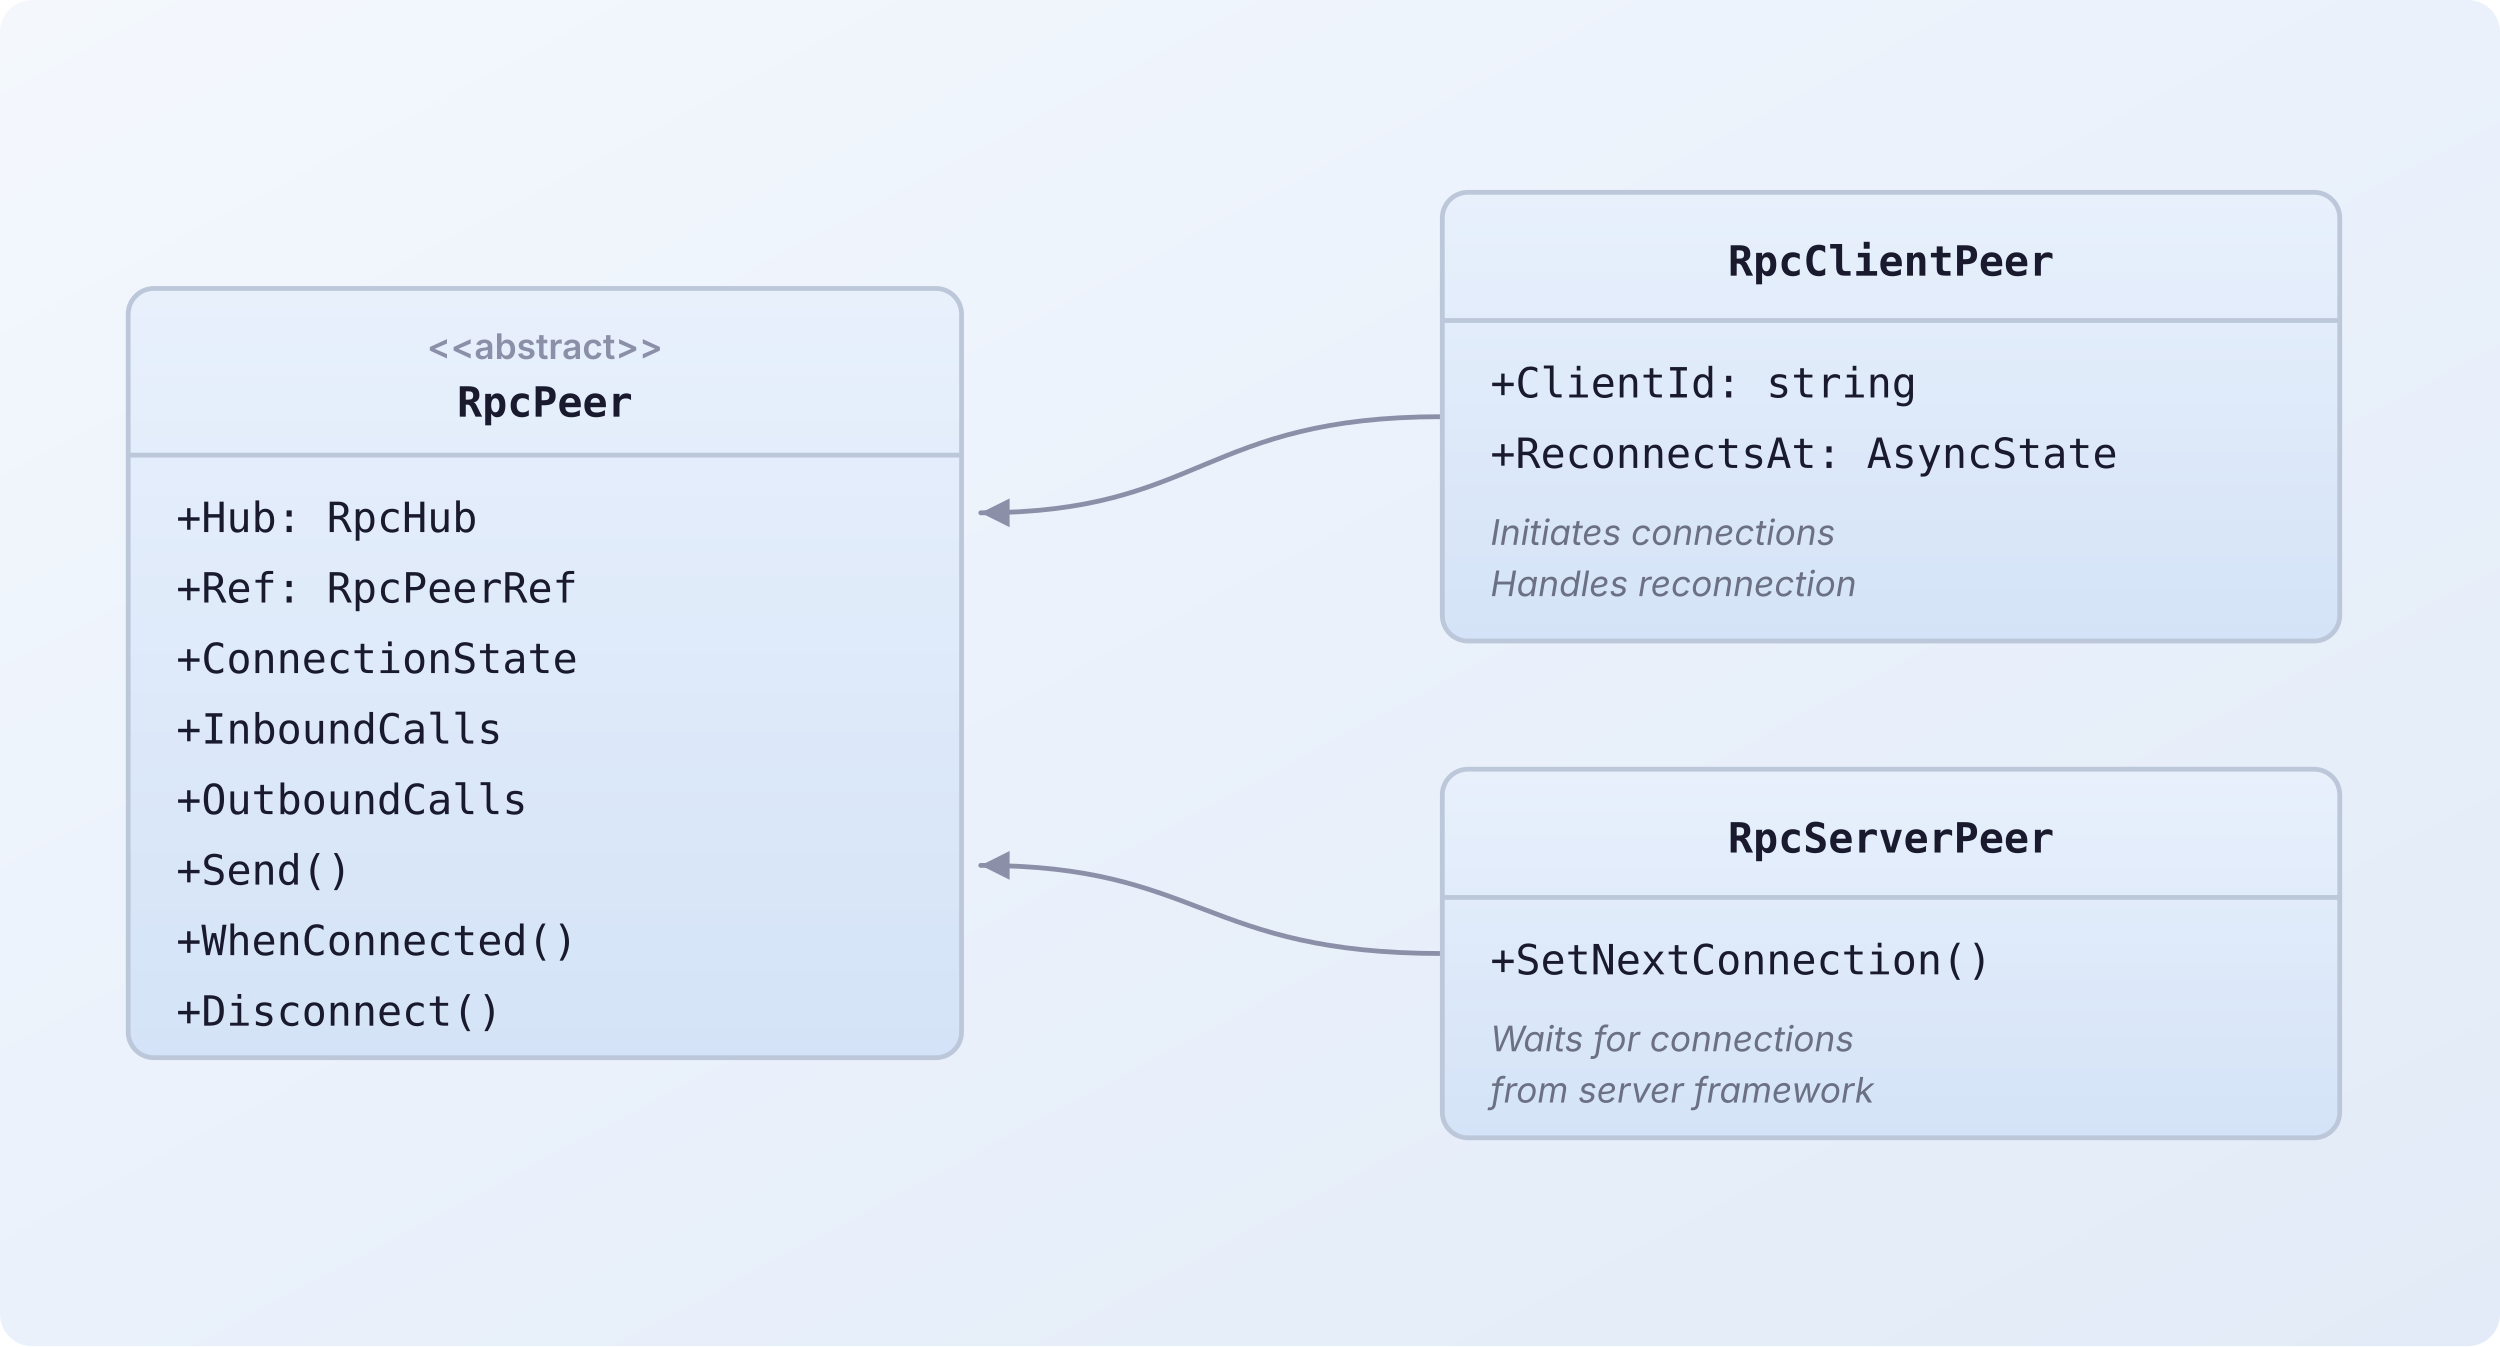
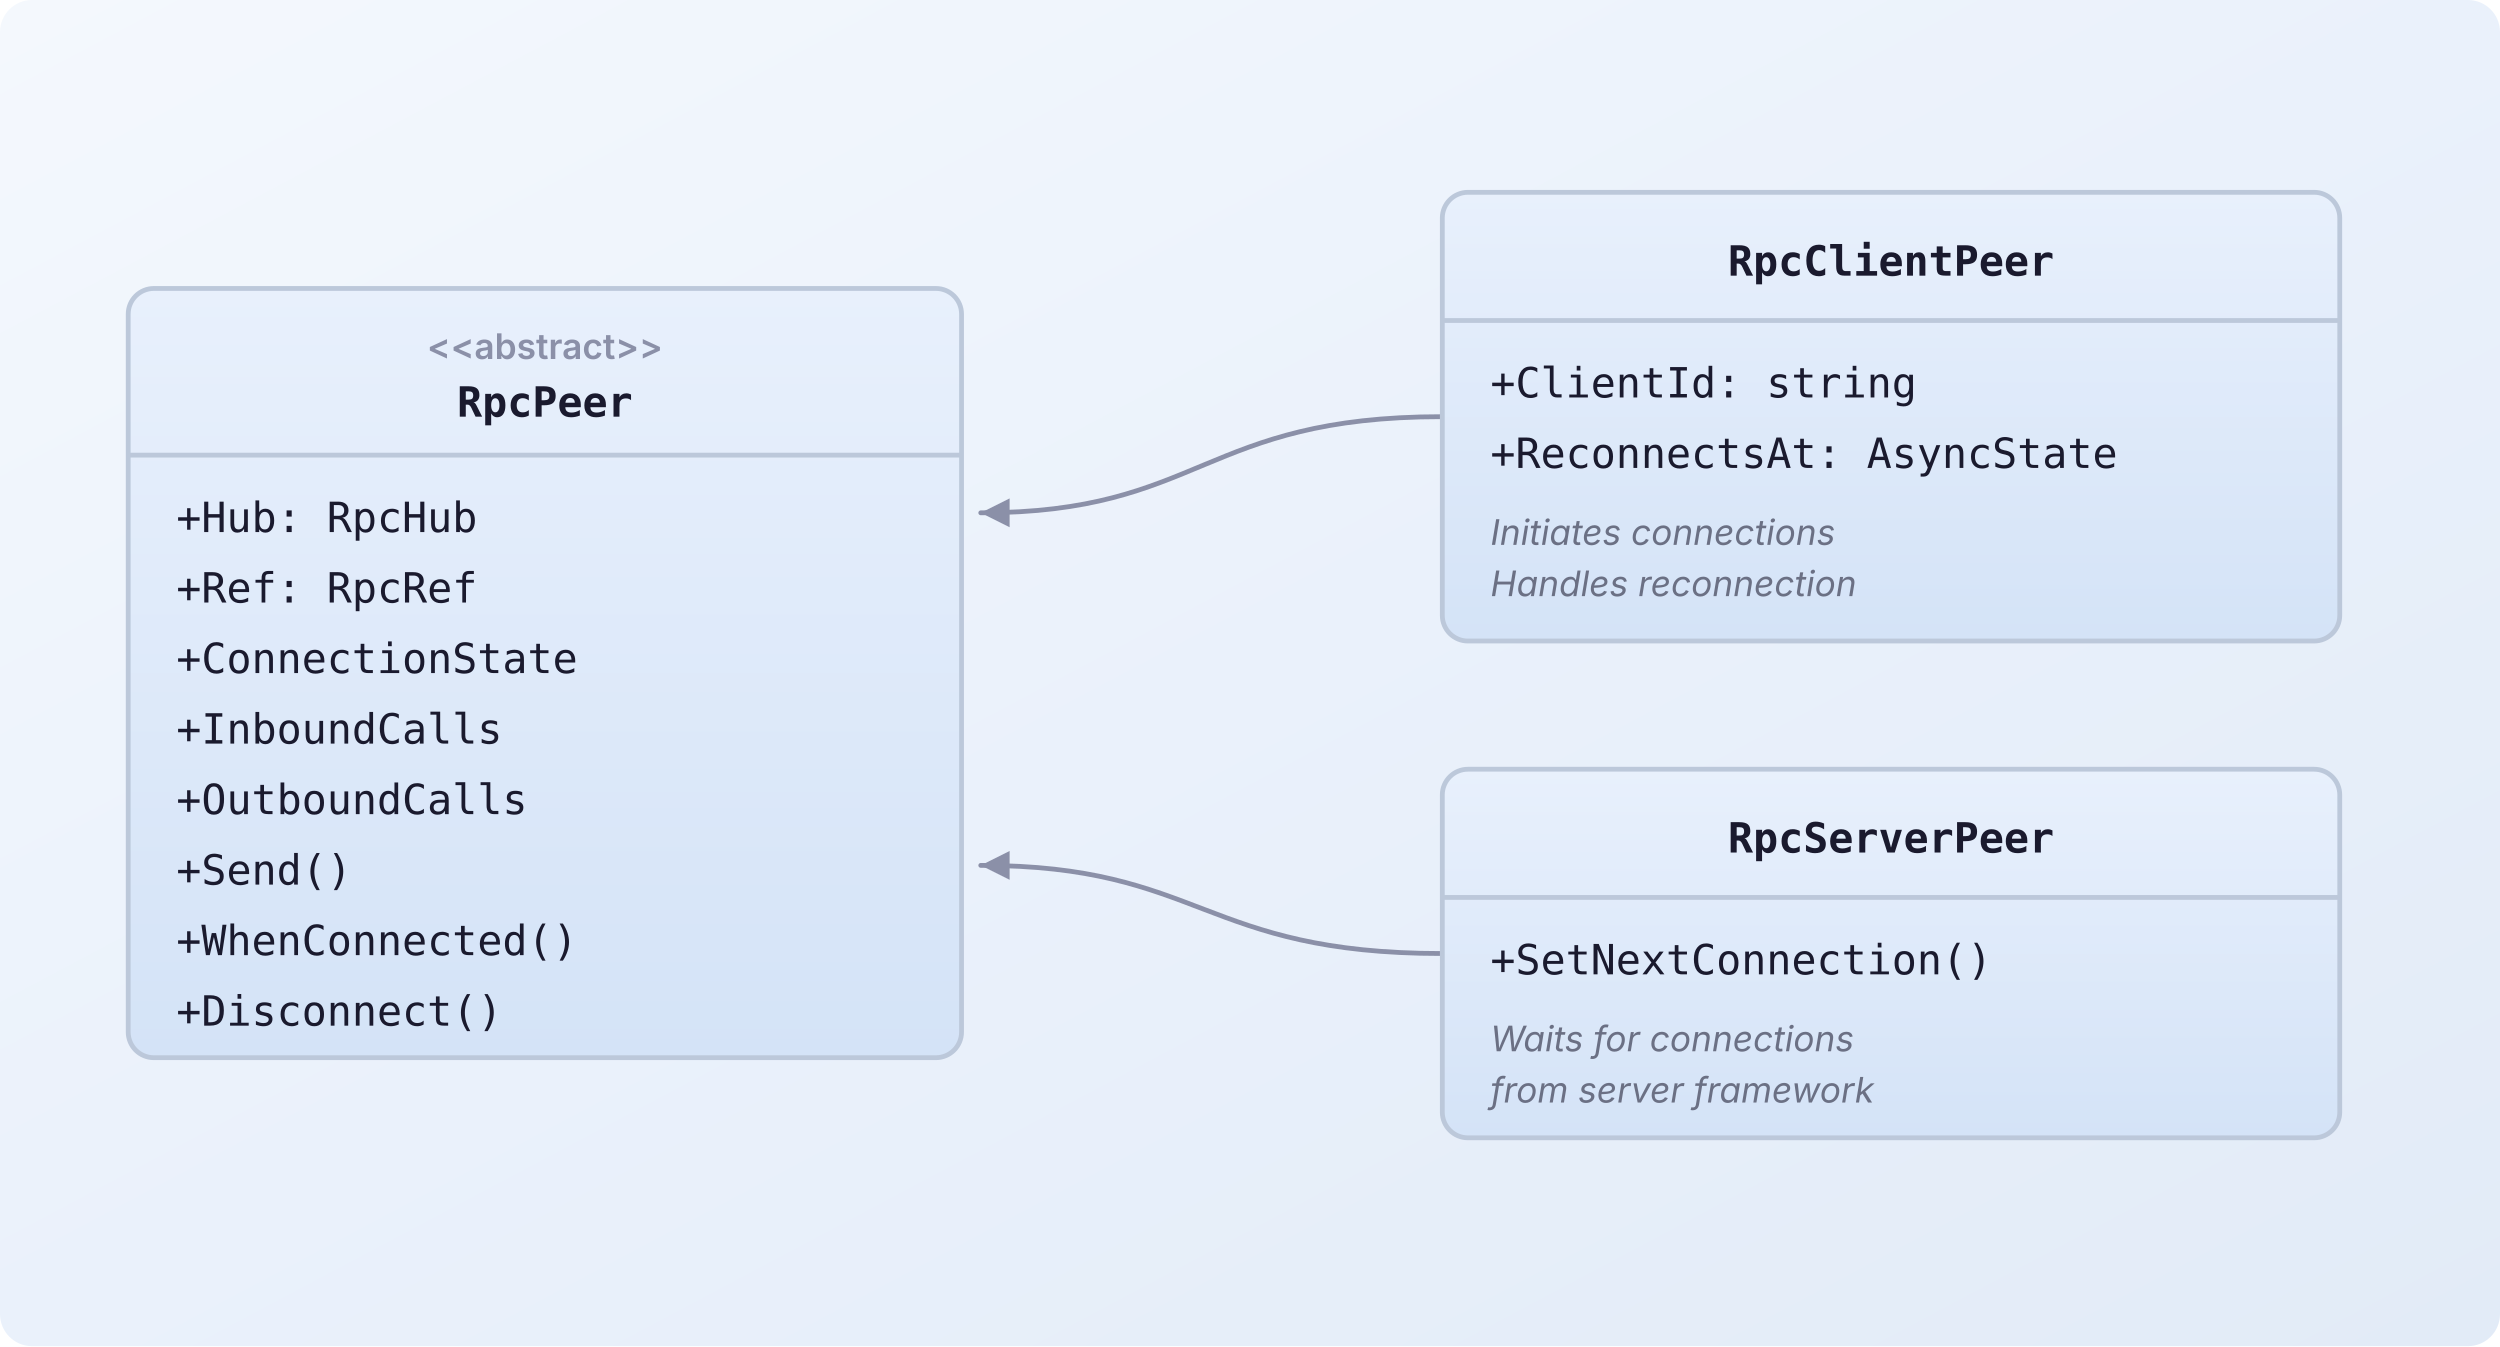
<svg xmlns="http://www.w3.org/2000/svg" viewBox="0 0 780 420" width="100%">
  <defs>
    <linearGradient id="bg-grad" x1="0%" y1="0%" x2="100%" y2="100%">
      <stop offset="0%" stop-color="#f4f8fd" />
      <stop offset="50%" stop-color="#eaf1fb" />
      <stop offset="100%" stop-color="#e2ebf7" />
    </linearGradient>
    <linearGradient id="state-grad" x1="0%" y1="0%" x2="0%" y2="100%">
      <stop offset="0%" stop-color="#e8f0fc" />
      <stop offset="100%" stop-color="#d4e3f7" />
    </linearGradient>
    <marker id="arrow" viewBox="0 0 10 10" refX="10" refY="5" markerWidth="6" markerHeight="6" orient="auto">
      <path d="M 0 0 L 10 5 L 0 10 z" fill="#8b90a8" />
    </marker>
    <style>
      .code { font-family: "SF Mono", "Fira Code", Consolas, monospace; font-size: 13px; fill: #1a1a2e; }
      .code-bold { font-family: "SF Mono", "Fira Code", Consolas, monospace; font-size: 13px; fill: #1a1a2e; font-weight: bold; }
      .label { font-family: Inter, -apple-system, sans-serif; font-size: 11px; fill: #6b7084; font-style: italic; }
      .header { font-family: Inter, sans-serif; font-size: 11px; fill: #8b90a8; font-weight: 600; text-transform: uppercase; }
    </style>
  </defs>
  <rect width="100%" height="100%" fill="url(#bg-grad)" rx="10" />
  <path d="M 450 130 C 375 130, 375 160, 306 160" fill="none" stroke="#8b90a8" stroke-width="1.5" stroke-linecap="round" marker-end="url(#arrow)" />
  <path d="M 450 297.5 C 375 297.5, 375 270, 306 270" fill="none" stroke="#8b90a8" stroke-width="1.5" stroke-linecap="round" marker-end="url(#arrow)" />
  <g transform="translate(40, 90)">
    <rect width="260" height="240" fill="url(#state-grad)" stroke="#bcc8da" stroke-width="1.5" rx="8" />
    <text x="130" y="22" class="header" text-anchor="middle">&lt;&lt;abstract&gt;&gt;</text>
    <text x="130" y="40" class="code-bold" text-anchor="middle">RpcPeer</text>
    <line x1="0" y1="52" x2="260" y2="52" stroke="#bcc8da" stroke-width="1.5" />
    <text x="15" y="76" class="code">+Hub: RpcHub</text>
-     <text x="15" y="98" class="code">+Ref: RpcPeerRef</text>
+     <text x="15" y="98" class="code">+Ref: RpcRef</text>
    <text x="15" y="120" class="code">+ConnectionState</text>
    <text x="15" y="142" class="code">+InboundCalls</text>
    <text x="15" y="164" class="code">+OutboundCalls</text>
    <text x="15" y="186" class="code">+Send()</text>
    <text x="15" y="208" class="code">+WhenConnected()</text>
    <text x="15" y="230" class="code">+Disconnect()</text>
  </g>
  <g transform="translate(450, 60)">
    <rect width="280" height="140" fill="url(#state-grad)" stroke="#bcc8da" stroke-width="1.5" rx="8" />
    <text x="140" y="26" class="code-bold" text-anchor="middle">RpcClientPeer</text>
    <line x1="0" y1="40" x2="280" y2="40" stroke="#bcc8da" stroke-width="1.5" />
    <text x="15" y="64" class="code">+ClientId: string</text>
    <text x="15" y="86" class="code">+ReconnectsAt: AsyncState</text>
    <text x="15" y="110" class="label">Initiates connections</text>
    <text x="15" y="126" class="label">Handles reconnection</text>
  </g>
  <g transform="translate(450, 240)">
    <rect width="280" height="115" fill="url(#state-grad)" stroke="#bcc8da" stroke-width="1.5" rx="8" />
    <text x="140" y="26" class="code-bold" text-anchor="middle">RpcServerPeer</text>
    <line x1="0" y1="40" x2="280" y2="40" stroke="#bcc8da" stroke-width="1.5" />
    <text x="15" y="64" class="code">+SetNextConnection()</text>
    <text x="15" y="88" class="label">Waits for connections</text>
    <text x="15" y="104" class="label">from server framework</text>
  </g>
</svg>
